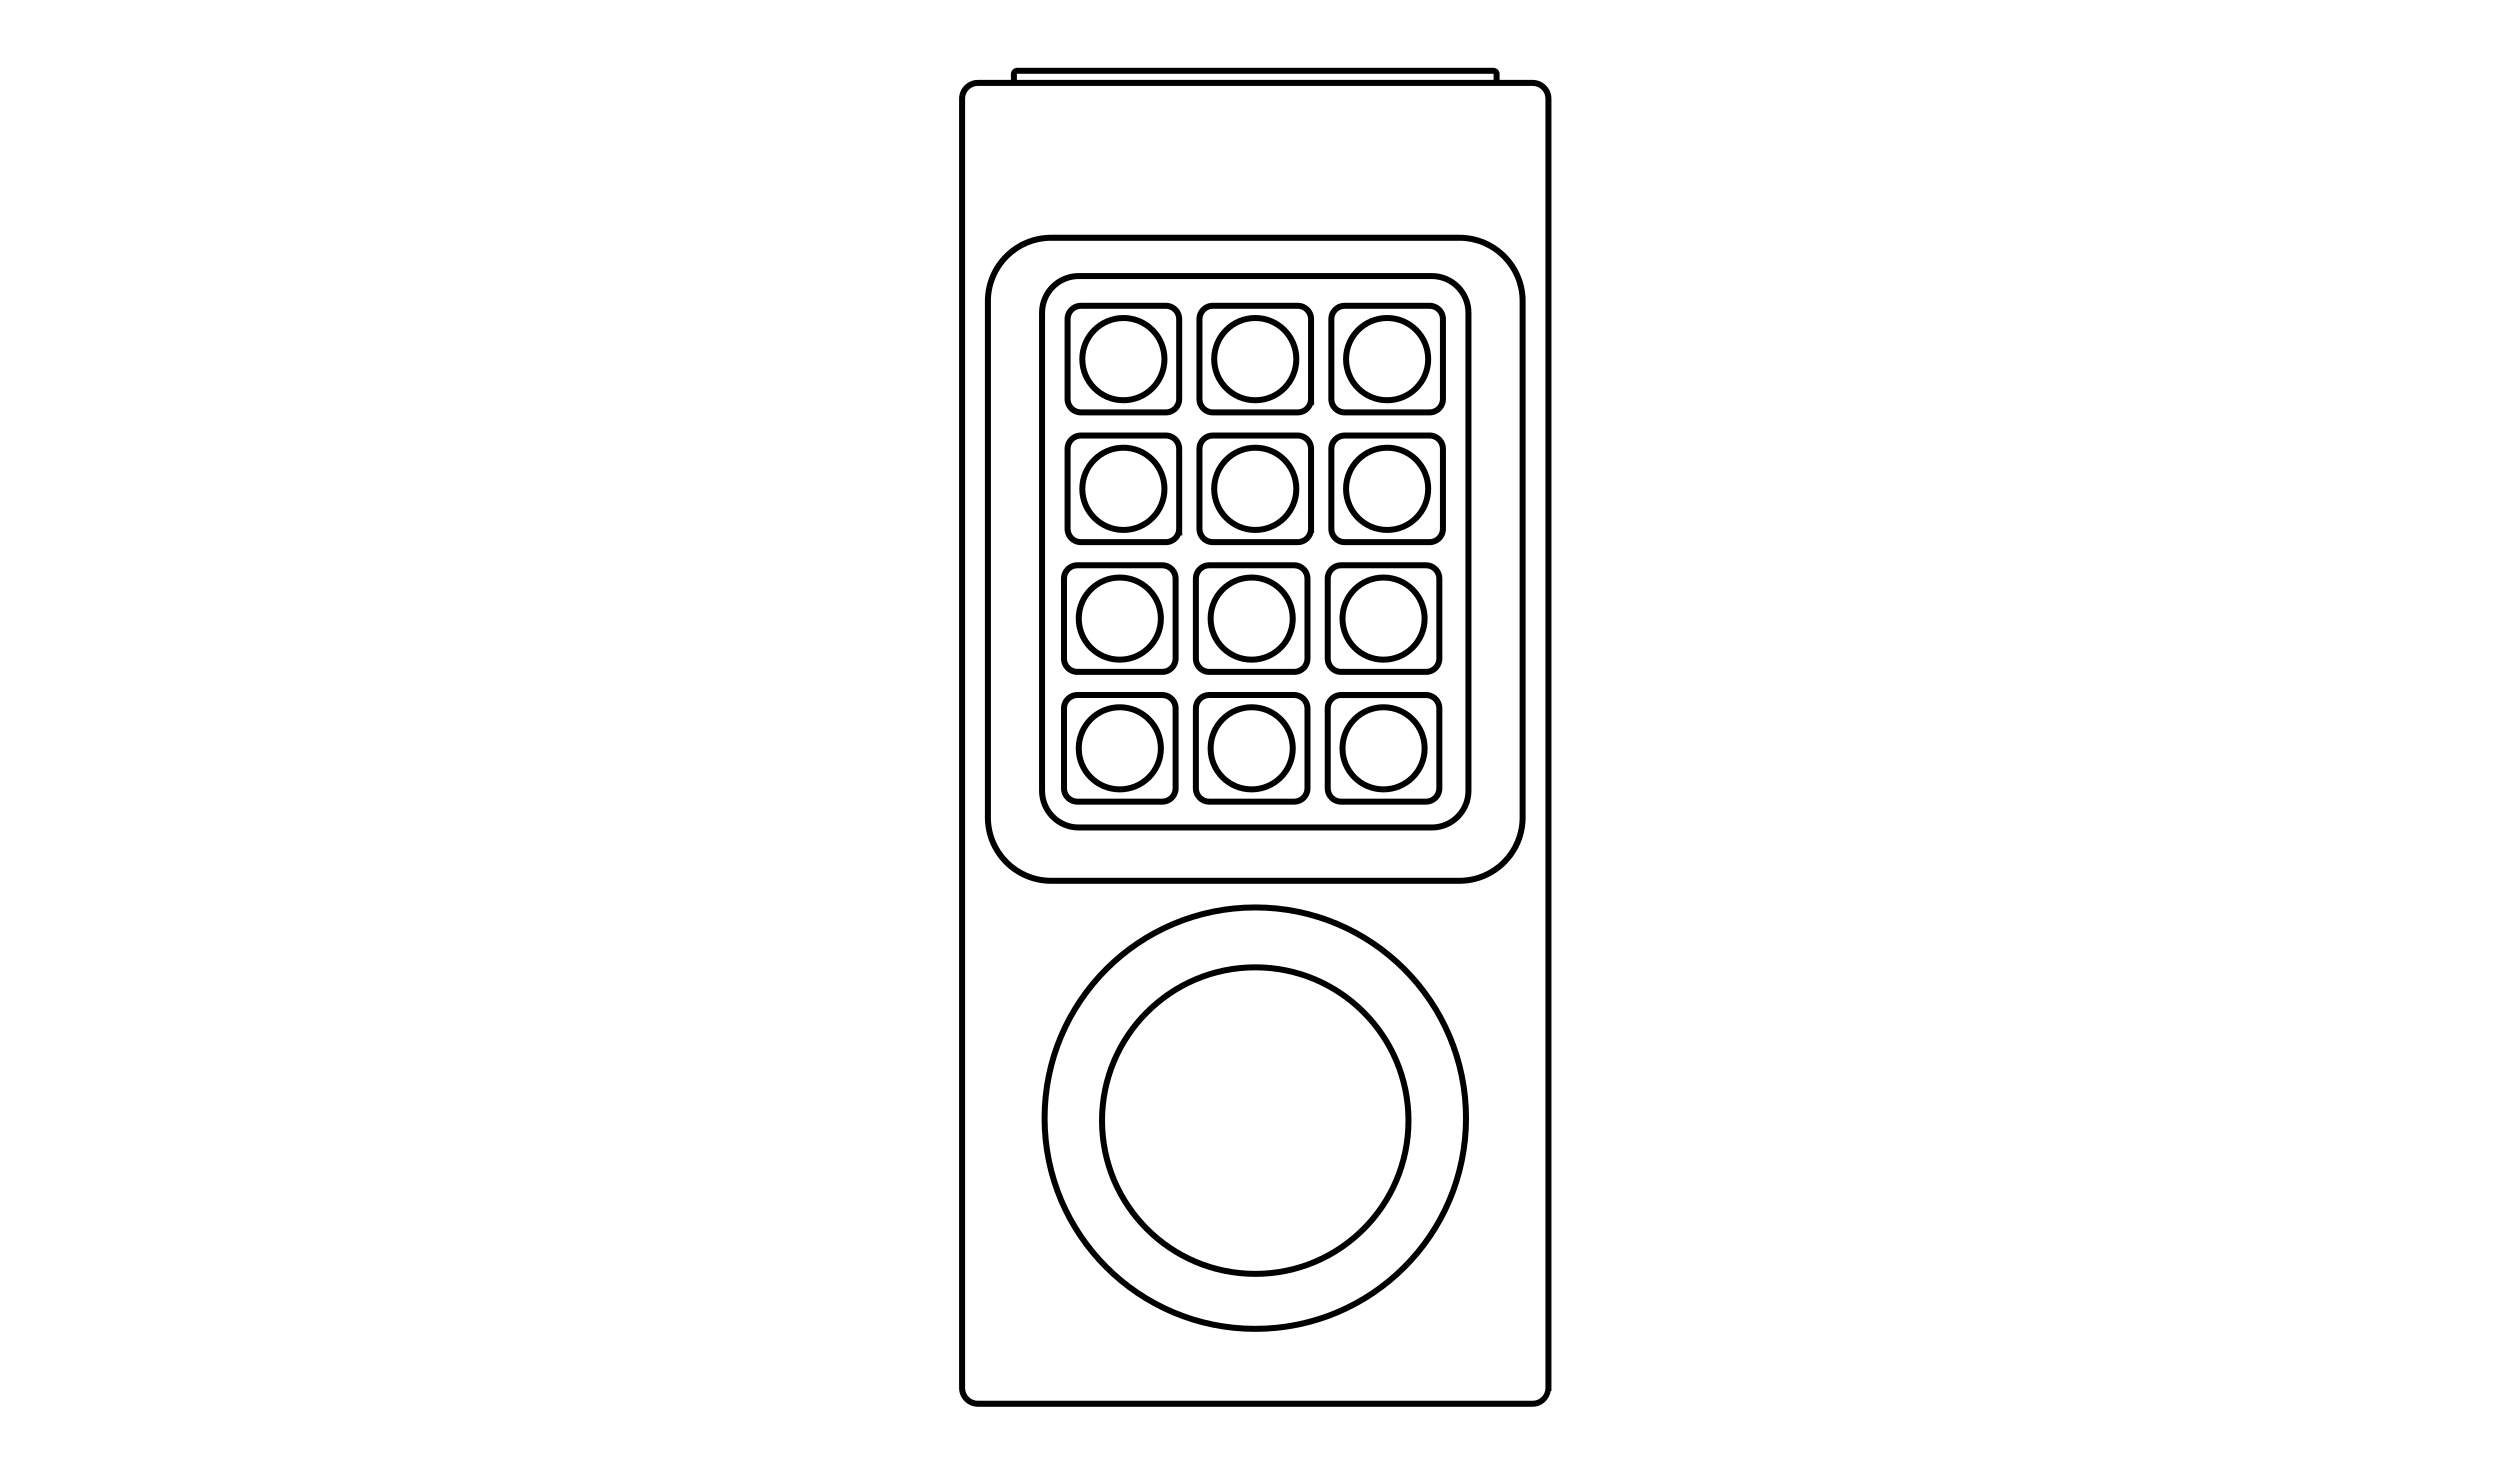
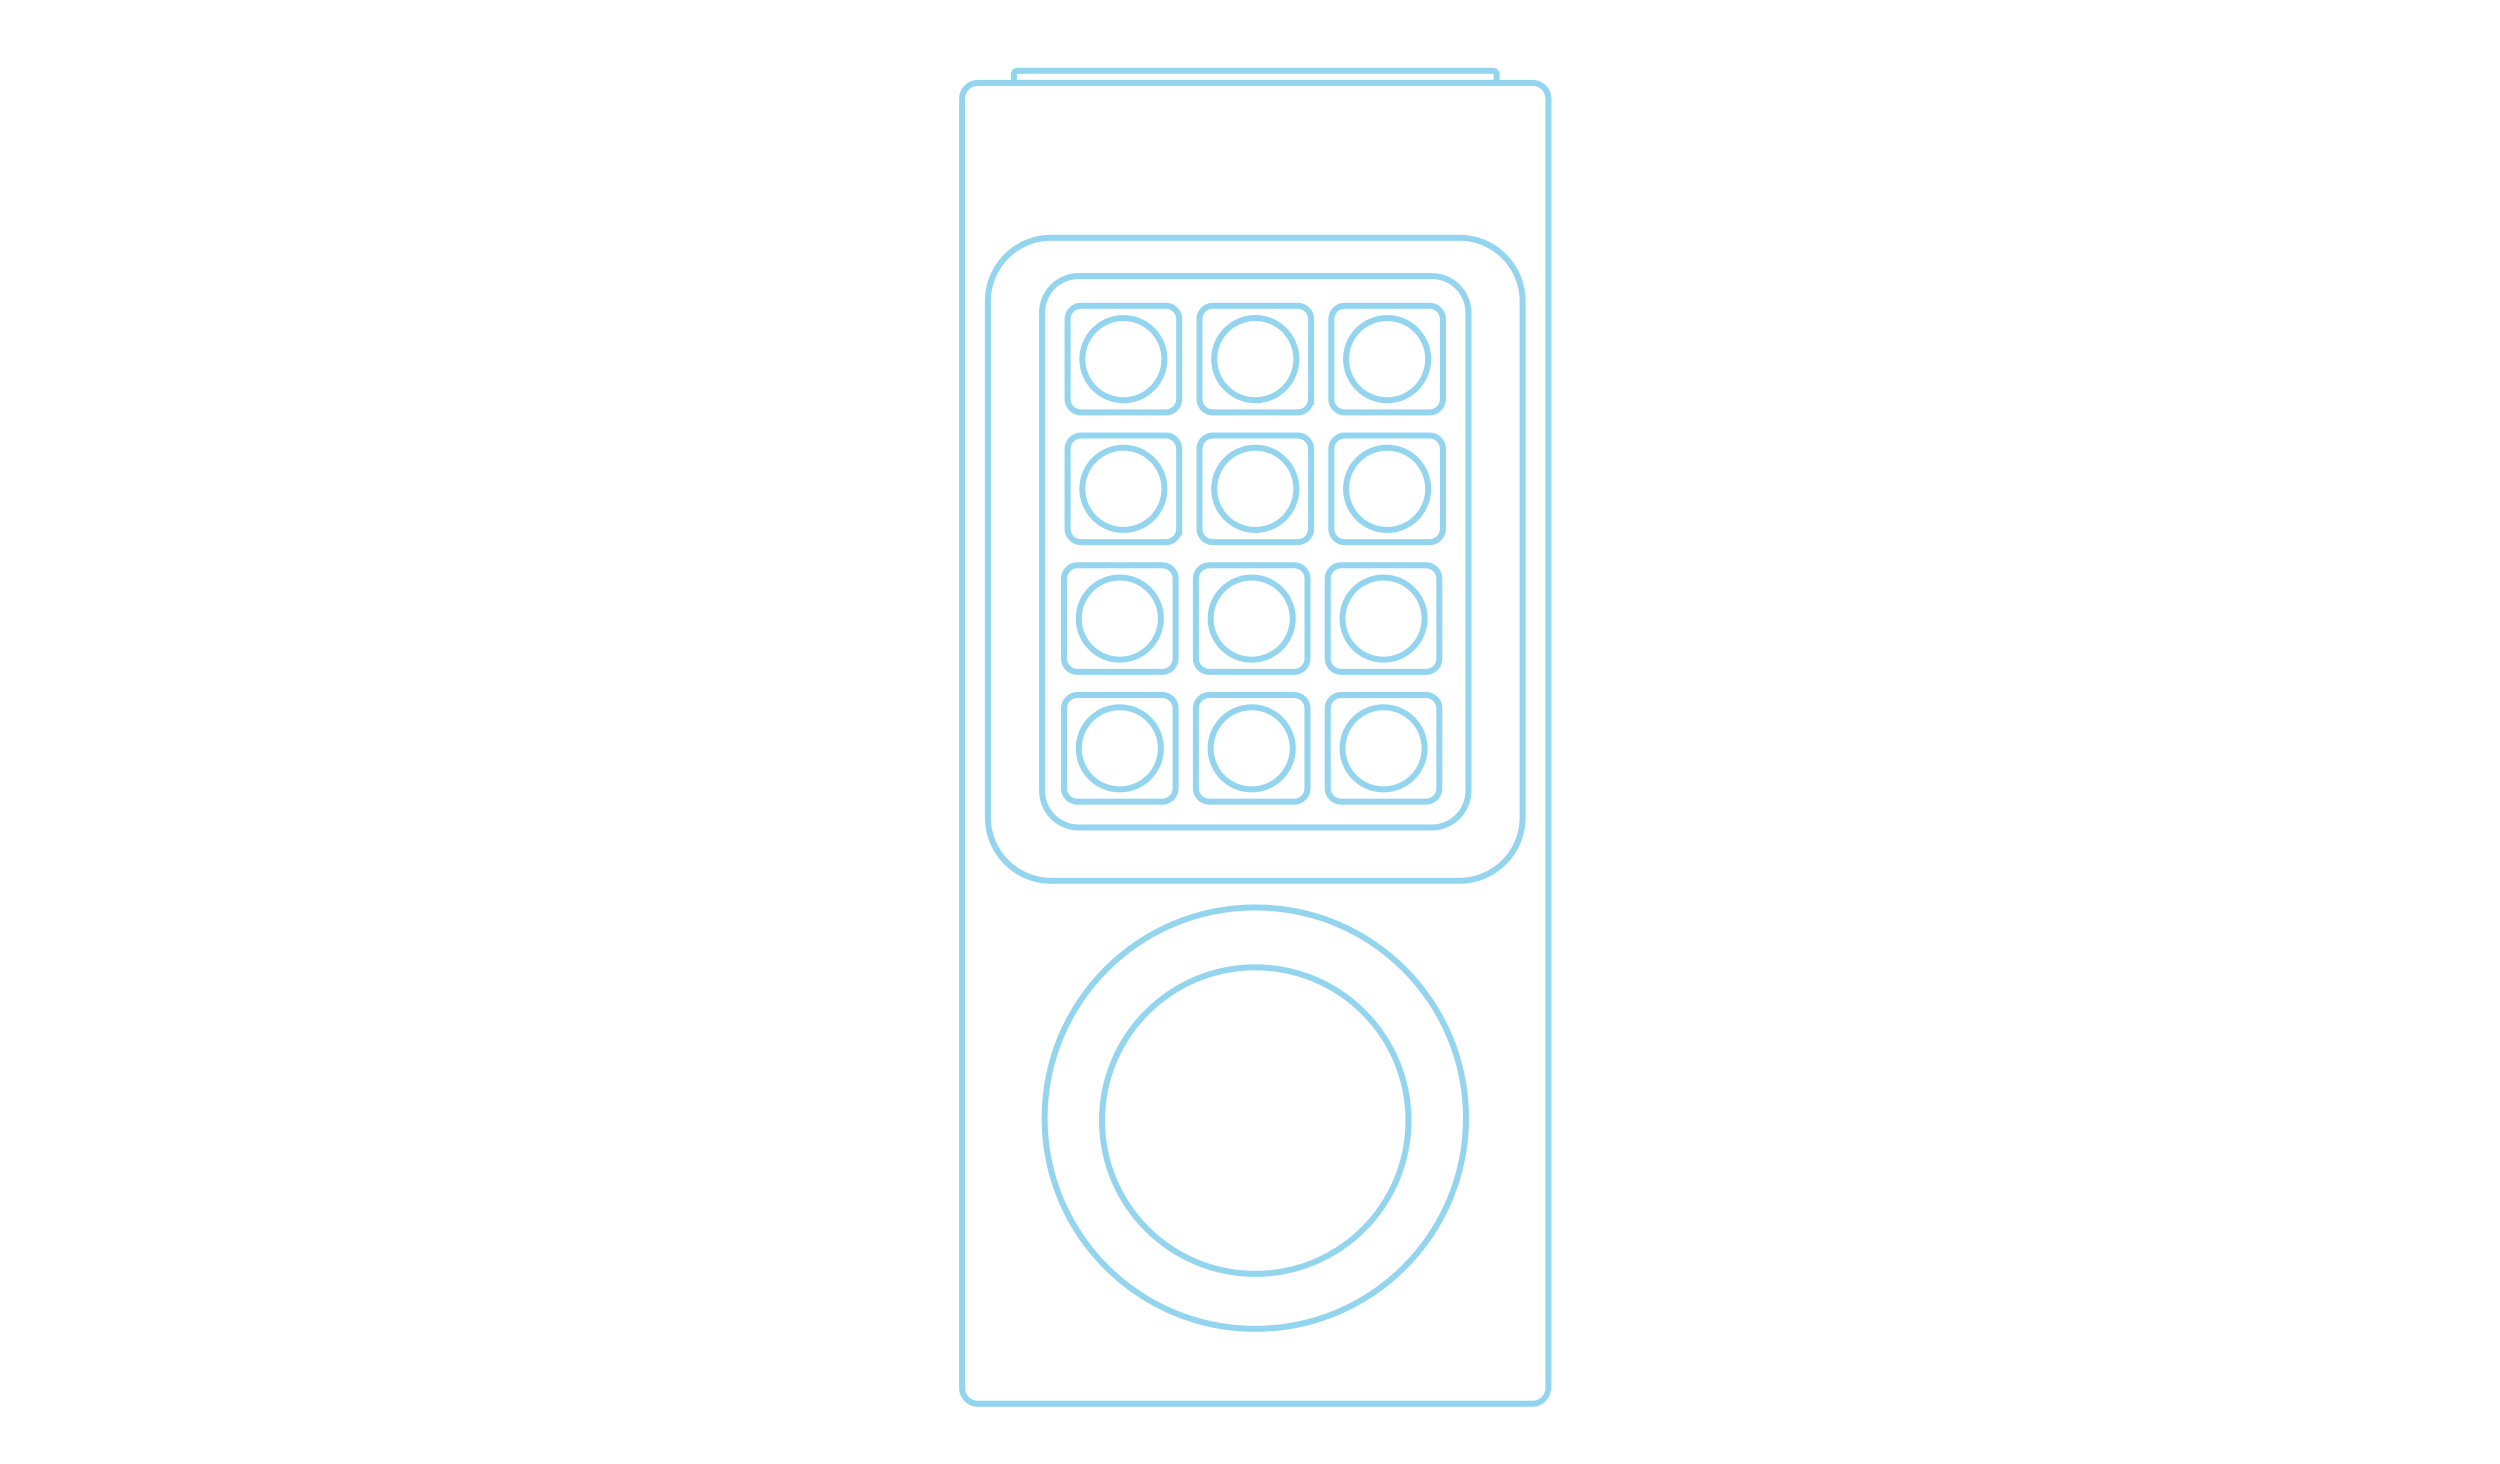
<svg xmlns="http://www.w3.org/2000/svg" version="1.2" baseProfile="tiny" id="Layer_3" x="0px" y="0px" width="598.189px" height="350.26px" viewBox="0 0 598.189 350.26" xml:space="preserve">
-   <path id="path3" fill="#000000" d="M233.999,19.117c-2.48,0-4.514,2.011-4.514,4.492v308.506c0,2.479,2.034,4.491,4.514,4.491  h132.707c2.227,0,3.999-1.646,4.358-3.772h0.157v-0.719V23.608c0-2.48-2.036-4.492-4.516-4.492H233.999L233.999,19.117z   M233.999,20.554h132.707c1.701,0,3.078,1.351,3.078,3.054v307.788v0.719c0,1.701-1.374,3.054-3.078,3.054H233.999  c-1.702,0-3.076-1.351-3.076-3.054V23.608C230.923,21.905,232.297,20.554,233.999,20.554L233.999,20.554z" />
-   <path id="path5" fill="#000000" d="M251.517,56.173c-8.753,0-15.855,7.124-15.855,15.878v123.545  c0,8.751,7.102,15.877,15.855,15.877h97.673c8.751,0,15.855-7.125,15.855-15.877v-0.719V72.051c0-8.753-7.104-15.878-15.855-15.878  H251.517z M251.517,57.61h97.673c7.976,0,14.418,6.464,14.418,14.44v123.545c0,7.976-6.443,14.439-14.418,14.439h-97.673  c-7.978,0-14.418-6.464-14.418-14.439V72.051C237.099,64.074,243.541,57.61,251.517,57.61z" />
-   <path id="path7" fill="#000000" d="M258.097,65.335c-5.231,0-9.479,4.269-9.479,9.5v114.382c0,5.231,4.247,9.499,9.479,9.499h84.507  c5.229,0,9.478-4.268,9.478-9.499V74.835c0-5.231-4.247-9.5-9.478-9.5H258.097z M258.097,66.773h84.507  c4.454,0,8.04,3.608,8.04,8.063v114.382c0,4.455-3.586,8.062-8.04,8.062h-84.507c-4.454,0-8.041-3.606-8.041-8.062V74.835  C250.056,70.381,253.642,66.773,258.097,66.773z" />
-   <path id="circle9" fill="#000000" d="M300.363,216.409c-28.234,0-51.138,22.903-51.138,51.137s22.903,51.138,51.138,51.138  s51.137-22.904,51.137-51.138S328.598,216.409,300.363,216.409z M300.363,217.847c27.456,0,49.7,22.242,49.7,49.699  c0,27.458-22.244,49.7-49.7,49.7c-27.458,0-49.7-22.242-49.7-49.7C250.663,240.089,272.906,217.847,300.363,217.847z" />
-   <path id="circle11" fill="#000000" d="M300.363,230.739c-20.64,0-37.393,16.754-37.393,37.393c0,20.64,16.753,37.393,37.393,37.393  s37.37-16.753,37.37-37.393S321.003,230.739,300.363,230.739z M300.363,232.177c19.862,0,35.933,16.092,35.933,35.955  c0,19.862-16.07,35.956-35.933,35.956c-19.864,0-35.956-16.094-35.956-35.956c0.003-19.864,16.095-35.955,35.958-35.955H300.363z" />
-   <path id="path13" fill="#000000" d="M243.409,16.22c-0.83,0-1.527,0.676-1.527,1.505v1.976h1.437v-1.976  c0-0.05,0.04-0.067,0.09-0.067h113.886c0.05,0,0.09,0.017,0.09,0.067v2.088h1.437v-2.088c0.009-0.829-0.689-1.505-1.522-1.505  H243.419H243.409z" />
+   <path id="path3" fill="#93D4EF" d="M233.999,19.117c-2.48,0-4.514,2.011-4.514,4.492v308.506c0,2.479,2.034,4.491,4.514,4.491  h132.707c2.227,0,3.999-1.646,4.358-3.772h0.157v-0.719V23.608c0-2.48-2.036-4.492-4.516-4.492H233.999L233.999,19.117z   M233.999,20.554h132.707c1.701,0,3.078,1.351,3.078,3.054v307.788v0.719c0,1.701-1.374,3.054-3.078,3.054H233.999  c-1.702,0-3.076-1.351-3.076-3.054V23.608C230.923,21.905,232.297,20.554,233.999,20.554L233.999,20.554z" />
+   <path id="path5" fill="#93D4EF" d="M251.517,56.173c-8.753,0-15.855,7.124-15.855,15.878v123.545  c0,8.751,7.102,15.877,15.855,15.877h97.673c8.751,0,15.855-7.125,15.855-15.877v-0.719V72.051c0-8.753-7.104-15.878-15.855-15.878  H251.517z M251.517,57.61h97.673c7.976,0,14.418,6.464,14.418,14.44v123.545c0,7.976-6.443,14.439-14.418,14.439h-97.673  c-7.978,0-14.418-6.464-14.418-14.439V72.051C237.099,64.074,243.541,57.61,251.517,57.61z" />
+   <path id="path7" fill="#93D4EF" d="M258.097,65.335c-5.231,0-9.479,4.269-9.479,9.5v114.382c0,5.231,4.247,9.499,9.479,9.499h84.507  c5.229,0,9.478-4.268,9.478-9.499V74.835c0-5.231-4.247-9.5-9.478-9.5H258.097z M258.097,66.773h84.507  c4.454,0,8.04,3.608,8.04,8.063v114.382c0,4.455-3.586,8.062-8.04,8.062h-84.507c-4.454,0-8.041-3.606-8.041-8.062V74.835  C250.056,70.381,253.642,66.773,258.097,66.773z" />
+   <path id="circle9" fill="#93D4EF" d="M300.363,216.409c-28.234,0-51.138,22.903-51.138,51.137s22.903,51.138,51.138,51.138  s51.137-22.904,51.137-51.138S328.598,216.409,300.363,216.409z M300.363,217.847c27.456,0,49.7,22.242,49.7,49.699  c0,27.458-22.244,49.7-49.7,49.7c-27.458,0-49.7-22.242-49.7-49.7C250.663,240.089,272.906,217.847,300.363,217.847z" />
+   <path id="circle11" fill="#93D4EF" d="M300.363,230.739c-20.64,0-37.393,16.754-37.393,37.393c0,20.64,16.753,37.393,37.393,37.393  s37.37-16.753,37.37-37.393S321.003,230.739,300.363,230.739z M300.363,232.177c19.862,0,35.933,16.092,35.933,35.955  c0,19.862-16.07,35.956-35.933,35.956c-19.864,0-35.956-16.094-35.956-35.956c0.003-19.864,16.095-35.955,35.958-35.955H300.363z" />
+   <path id="path13" fill="#93D4EF" d="M243.409,16.22c-0.83,0-1.527,0.676-1.527,1.505v1.976h1.437v-1.976  c0-0.05,0.04-0.067,0.09-0.067h113.886c0.05,0,0.09,0.017,0.09,0.067v2.088h1.437v-2.088c0.009-0.829-0.689-1.505-1.522-1.505  H243.419H243.409z" />
  <g id="g15">
    <g id="g17">
-       <path fill="#000000" d="M258.635,99.395c-2.16,0-3.908-1.75-3.908-3.908l0,0V76.358c0-2.158,1.748-3.906,3.908-3.906l0,0h20.327    c2.158,0,3.909,1.748,3.909,3.906l0,0v19.13l-0.002,0c-0.001,2.157-1.749,3.904-3.906,3.906l0,0H258.635L258.635,99.395z     M256.165,76.358v19.128c0.002,1.364,1.106,2.468,2.47,2.47l0,0h20.327c1.362-0.002,2.468-1.106,2.47-2.47l0,0V76.358    c-0.002-1.362-1.108-2.468-2.47-2.47l0,0h-20.327C257.271,73.89,256.167,74.994,256.165,76.358L256.165,76.358z M281.483,95.753    l0.662-0.265L281.483,95.753L281.483,95.753z" />
-       <path id="circle21" fill="#000000" d="M268.809,75.374c-5.818,0-10.555,4.737-10.555,10.556s4.737,10.556,10.555,10.556    s10.533-4.737,10.533-10.556C279.342,80.112,274.627,75.374,268.809,75.374z M268.809,76.812c5.042,0,9.095,4.077,9.095,9.118    c0,5.041-4.054,9.118-9.095,9.118c-5.041,0-9.118-4.077-9.118-9.118S263.768,76.812,268.809,76.812z" />
+       <path fill="#93D4EF" d="M258.635,99.395c-2.16,0-3.908-1.75-3.908-3.908l0,0V76.358c0-2.158,1.748-3.906,3.908-3.906l0,0h20.327    c2.158,0,3.909,1.748,3.909,3.906l0,0v19.13l-0.002,0c-0.001,2.157-1.749,3.904-3.906,3.906l0,0H258.635L258.635,99.395z     M256.165,76.358v19.128c0.002,1.364,1.106,2.468,2.47,2.47l0,0h20.327c1.362-0.002,2.468-1.106,2.47-2.47l0,0V76.358    c-0.002-1.362-1.108-2.468-2.47-2.47l0,0h-20.327C257.271,73.89,256.167,74.994,256.165,76.358L256.165,76.358z M281.483,95.753    l0.662-0.265L281.483,95.753L281.483,95.753z" />
+       <path id="circle21" fill="#93D4EF" d="M268.809,75.374c-5.818,0-10.555,4.737-10.555,10.556s4.737,10.556,10.555,10.556    s10.533-4.737,10.533-10.556C279.342,80.112,274.627,75.374,268.809,75.374z M268.809,76.812c5.042,0,9.095,4.077,9.095,9.118    c0,5.041-4.054,9.118-9.095,9.118c-5.041,0-9.118-4.077-9.118-9.118S263.768,76.812,268.809,76.812z" />
    </g>
    <g id="g23">
-       <path fill="#000000" d="M290.19,99.395c-2.158,0-3.907-1.749-3.907-3.907l0,0V76.359c0-2.158,1.749-3.907,3.907-3.907l0,0h20.329    c2.156,0,3.906,1.749,3.906,3.907l0,0v20.665l-0.238-0.199c-0.547,1.5-1.985,2.57-3.671,2.57l0,0H290.19L290.19,99.395z     M287.721,76.359v19.128c0.002,1.364,1.106,2.467,2.469,2.47l0,0h20.326c1.362-0.002,2.466-1.106,2.47-2.47l0,0v-1.532    l0.002,0.001V76.359c-0.002-1.365-1.105-2.469-2.469-2.472l0,0H290.19C288.827,73.89,287.723,74.994,287.721,76.359    L287.721,76.359z M313.244,96.04l0.46-0.55L313.244,96.04L313.244,96.04z" />
-       <path id="circle27" fill="#000000" d="M300.363,75.374c-5.819,0-10.556,4.737-10.556,10.556s4.737,10.556,10.556,10.556    c5.817,0,10.532-4.737,10.532-10.556C310.896,80.112,306.181,75.374,300.363,75.374z M300.363,76.812    c5.041,0,9.096,4.077,9.096,9.118c0,5.041-4.056,9.118-9.096,9.118c-5.042,0-9.118-4.077-9.118-9.118    S295.321,76.812,300.363,76.812z" />
+       <path fill="#93D4EF" d="M290.19,99.395c-2.158,0-3.907-1.749-3.907-3.907l0,0V76.359c0-2.158,1.749-3.907,3.907-3.907l0,0h20.329    c2.156,0,3.906,1.749,3.906,3.907l0,0v20.665l-0.238-0.199c-0.547,1.5-1.985,2.57-3.671,2.57l0,0H290.19L290.19,99.395z     M287.721,76.359v19.128c0.002,1.364,1.106,2.467,2.469,2.47l0,0h20.326c1.362-0.002,2.466-1.106,2.47-2.47l0,0v-1.532    l0.002,0.001V76.359c-0.002-1.365-1.105-2.469-2.469-2.472l0,0H290.19C288.827,73.89,287.723,74.994,287.721,76.359    L287.721,76.359z M313.244,96.04l0.46-0.55L313.244,96.04L313.244,96.04z" />
+       <path id="circle27" fill="#93D4EF" d="M300.363,75.374c-5.819,0-10.556,4.737-10.556,10.556s4.737,10.556,10.556,10.556    c5.817,0,10.532-4.737,10.532-10.556C310.896,80.112,306.181,75.374,300.363,75.374z M300.363,76.812    c5.041,0,9.096,4.077,9.096,9.118c0,5.041-4.056,9.118-9.096,9.118c-5.042,0-9.118-4.077-9.118-9.118    S295.321,76.812,300.363,76.812z" />
    </g>
    <g id="g29">
-       <path fill="#000000" d="M321.744,99.395c-2.156,0-3.905-1.749-3.905-3.908l0,0V76.36c0-2.159,1.747-3.908,3.905-3.908l0,0h20.328    c2.156,0,3.908,1.749,3.908,3.908l0,0v19.127v0.002l0,0c-0.002,2.158-1.752,3.906-3.908,3.906l0,0H321.744L321.744,99.395z     M319.273,76.36v19.127c0.004,1.365,1.108,2.469,2.471,2.471l0,0h20.328c1.362-0.002,2.467-1.106,2.471-2.471l0,0V76.36    c-0.004-1.365-1.108-2.469-2.471-2.471l0,0h-20.328C320.38,73.891,319.277,74.995,319.273,76.36L319.273,76.36z" />
-       <path id="circle33" fill="#000000" d="M331.915,75.374c-5.817,0-10.555,4.737-10.555,10.556s4.737,10.556,10.555,10.556    c5.818,0,10.533-4.737,10.533-10.556C342.448,80.112,337.733,75.374,331.915,75.374z M331.915,76.812    c5.042,0,9.097,4.077,9.097,9.118c0,5.041-4.055,9.118-9.097,9.118c-5.041,0-9.117-4.077-9.117-9.118    S326.874,76.812,331.915,76.812z" />
+       <path fill="#93D4EF" d="M321.744,99.395c-2.156,0-3.905-1.749-3.905-3.908l0,0V76.36c0-2.159,1.747-3.908,3.905-3.908l0,0h20.328    c2.156,0,3.908,1.749,3.908,3.908l0,0v19.127v0.002l0,0c-0.002,2.158-1.752,3.906-3.908,3.906l0,0H321.744L321.744,99.395z     M319.273,76.36v19.127c0.004,1.365,1.108,2.469,2.471,2.471l0,0h20.328c1.362-0.002,2.467-1.106,2.471-2.471l0,0V76.36    c-0.004-1.365-1.108-2.469-2.471-2.471l0,0h-20.328C320.38,73.891,319.277,74.995,319.273,76.36L319.273,76.36z" />
+       <path id="circle33" fill="#93D4EF" d="M331.915,75.374c-5.817,0-10.555,4.737-10.555,10.556s4.737,10.556,10.555,10.556    c5.818,0,10.533-4.737,10.533-10.556C342.448,80.112,337.733,75.374,331.915,75.374z M331.915,76.812    c5.042,0,9.097,4.077,9.097,9.118c0,5.041-4.055,9.118-9.097,9.118c-5.041,0-9.117-4.077-9.117-9.118    S326.874,76.812,331.915,76.812z" />
    </g>
  </g>
  <g id="g35">
    <g id="g37">
-       <path fill="#000000" d="M258.635,130.44c-2.16,0-3.908-1.748-3.908-3.907l0,0v-19.13c0-2.159,1.75-3.909,3.908-3.909l0,0h20.327    c2.158,0.002,3.909,1.748,3.909,3.909l0,0v20.868l-0.282-0.282c-0.577,1.437-1.982,2.451-3.626,2.451l0,0H258.635L258.635,130.44z     M256.165,107.403v19.13c0.002,1.365,1.106,2.468,2.47,2.471l0,0h20.327c1.362-0.002,2.468-1.106,2.47-2.471l0,0v-19.13    c-0.002-1.365-1.108-2.468-2.47-2.47l0,0h-20.327C257.269,104.935,256.167,106.039,256.165,107.403L256.165,107.403z     M281.642,127.042l0.509-0.509L281.642,127.042L281.642,127.042z" />
-       <path id="circle41" fill="#000000" d="M268.809,106.411c-5.818,0-10.555,4.737-10.555,10.556s4.737,10.556,10.555,10.556    s10.533-4.737,10.533-10.556C279.342,111.149,274.627,106.411,268.809,106.411z M268.809,107.849c5.042,0,9.095,4.077,9.095,9.118    s-4.054,9.119-9.095,9.119c-5.041,0-9.118-4.077-9.118-9.119C259.691,111.926,263.768,107.849,268.809,107.849z" />
+       <path fill="#93D4EF" d="M258.635,130.44c-2.16,0-3.908-1.748-3.908-3.907l0,0v-19.13c0-2.159,1.75-3.909,3.908-3.909l0,0h20.327    c2.158,0.002,3.909,1.748,3.909,3.909l0,0v20.868l-0.282-0.282c-0.577,1.437-1.982,2.451-3.626,2.451l0,0H258.635L258.635,130.44z     M256.165,107.403v19.13c0.002,1.365,1.106,2.468,2.47,2.471l0,0h20.327c1.362-0.002,2.468-1.106,2.47-2.471l0,0v-19.13    c-0.002-1.365-1.108-2.468-2.47-2.47l0,0h-20.327C257.269,104.935,256.167,106.039,256.165,107.403L256.165,107.403z     M281.642,127.042l0.509-0.509L281.642,127.042L281.642,127.042z" />
+       <path id="circle41" fill="#93D4EF" d="M268.809,106.411c-5.818,0-10.555,4.737-10.555,10.556s4.737,10.556,10.555,10.556    s10.533-4.737,10.533-10.556C279.342,111.149,274.627,106.411,268.809,106.411z M268.809,107.849c5.042,0,9.095,4.077,9.095,9.118    s-4.054,9.119-9.095,9.119c-5.041,0-9.118-4.077-9.118-9.119C259.691,111.926,263.768,107.849,268.809,107.849z" />
    </g>
    <g id="g43">
-       <path fill="#000000" d="M290.19,130.441c-2.158,0-3.907-1.75-3.907-3.907l0,0v-19.132c0-2.159,1.749-3.907,3.907-3.907l0,0h20.329    c2.156,0,3.906,1.749,3.906,3.907l0,0v20.129l-0.122-0.041c-0.426,1.695-1.962,2.949-3.787,2.951l0,0H290.19L290.19,130.441z     M287.721,107.402v19.132c0.002,1.363,1.106,2.467,2.469,2.469l0,0h20.326c1.362-0.002,2.466-1.106,2.47-2.469l0,0v-0.997l0.002,0    v-18.136c-0.002-1.363-1.105-2.467-2.469-2.469l0,0H290.19C288.827,104.935,287.723,106.039,287.721,107.402L287.721,107.402z     M313.477,127.214l0.229-0.679L313.477,127.214L313.477,127.214z" />
-       <path id="circle47" fill="#000000" d="M300.363,106.411c-5.819,0-10.556,4.737-10.556,10.556s4.737,10.556,10.556,10.556    c5.817,0,10.532-4.737,10.532-10.556C310.896,111.149,306.181,106.411,300.363,106.411z M300.363,107.849    c5.041,0,9.096,4.077,9.096,9.118s-4.056,9.119-9.096,9.119c-5.042,0-9.118-4.077-9.118-9.119    C291.245,111.926,295.321,107.849,300.363,107.849z" />
+       <path fill="#93D4EF" d="M290.19,130.441c-2.158,0-3.907-1.75-3.907-3.907l0,0v-19.132c0-2.159,1.749-3.907,3.907-3.907l0,0h20.329    c2.156,0,3.906,1.749,3.906,3.907l0,0v20.129l-0.122-0.041c-0.426,1.695-1.962,2.949-3.787,2.951l0,0H290.19L290.19,130.441z     M287.721,107.402v19.132c0.002,1.363,1.106,2.467,2.469,2.469l0,0h20.326c1.362-0.002,2.466-1.106,2.47-2.469l0,0v-0.997l0.002,0    v-18.136c-0.002-1.363-1.105-2.467-2.469-2.469l0,0H290.19C288.827,104.935,287.723,106.039,287.721,107.402L287.721,107.402z     M313.477,127.214l0.229-0.679L313.477,127.214L313.477,127.214z" />
+       <path id="circle47" fill="#93D4EF" d="M300.363,106.411c-5.819,0-10.556,4.737-10.556,10.556s4.737,10.556,10.556,10.556    c5.817,0,10.532-4.737,10.532-10.556C310.896,111.149,306.181,106.411,300.363,106.411z M300.363,107.849    c5.041,0,9.096,4.077,9.096,9.118s-4.056,9.119-9.096,9.119c-5.042,0-9.118-4.077-9.118-9.119    C291.245,111.926,295.321,107.849,300.363,107.849z" />
    </g>
    <g id="g49">
-       <path fill="#000000" d="M321.744,130.441c-2.156,0-3.905-1.749-3.905-3.908l0,0v-19.131c0-2.159,1.747-3.908,3.905-3.908l0,0    h20.328c2.156,0.002,3.908,1.749,3.908,3.908l0,0v19.131v0.002l0,0c-0.002,2.158-1.752,3.906-3.908,3.906l0,0H321.744    L321.744,130.441z M319.273,107.402v19.131c0.004,1.365,1.108,2.469,2.471,2.471l0,0h20.328c1.362-0.002,2.467-1.106,2.471-2.471    l0,0v-19.131c-0.004-1.363-1.108-2.467-2.471-2.471l0,0h-20.328C320.38,104.936,319.277,106.038,319.273,107.402L319.273,107.402z    " />
-       <path id="circle53" fill="#000000" d="M331.915,106.411c-5.817,0-10.555,4.737-10.555,10.556s4.737,10.556,10.555,10.556    c5.818,0,10.533-4.737,10.533-10.556C342.448,111.149,337.733,106.411,331.915,106.411z M331.915,107.849    c5.042,0,9.097,4.077,9.097,9.118s-4.055,9.119-9.097,9.119c-5.041,0-9.117-4.077-9.117-9.119    C322.798,111.926,326.874,107.849,331.915,107.849z" />
+       <path fill="#93D4EF" d="M321.744,130.441c-2.156,0-3.905-1.749-3.905-3.908l0,0v-19.131c0-2.159,1.747-3.908,3.905-3.908l0,0    h20.328c2.156,0.002,3.908,1.749,3.908,3.908l0,0v19.131v0.002l0,0c-0.002,2.158-1.752,3.906-3.908,3.906l0,0H321.744    L321.744,130.441z M319.273,107.402v19.131c0.004,1.365,1.108,2.469,2.471,2.471l0,0h20.328c1.362-0.002,2.467-1.106,2.471-2.471    l0,0v-19.131c-0.004-1.363-1.108-2.467-2.471-2.471l0,0h-20.328C320.38,104.936,319.277,106.038,319.273,107.402L319.273,107.402z    " />
+       <path id="circle53" fill="#93D4EF" d="M331.915,106.411c-5.817,0-10.555,4.737-10.555,10.556s4.737,10.556,10.555,10.556    c5.818,0,10.533-4.737,10.533-10.556C342.448,111.149,337.733,106.411,331.915,106.411z M331.915,107.849    c5.042,0,9.097,4.077,9.097,9.118s-4.055,9.119-9.097,9.119c-5.041,0-9.117-4.077-9.117-9.119    C322.798,111.926,326.874,107.849,331.915,107.849z" />
    </g>
  </g>
  <g id="g55">
    <g id="g57">
-       <path fill="#000000" d="M257.778,161.486c-2.159,0-3.908-1.749-3.908-3.906l0,0v-19.132c0-2.157,1.749-3.906,3.908-3.906l0,0    h20.327c2.159,0,3.908,1.747,3.908,3.906l0,0v19.132v0.086l-0.001,0.005c-0.05,2.115-1.78,3.815-3.907,3.815l0,0H257.778    L257.778,161.486z M255.307,138.448v19.132c0.002,1.363,1.106,2.467,2.471,2.469l0,0h20.327c1.363-0.002,2.467-1.106,2.469-2.469    l0,0v-0.09l0.002-0.008v-19.034c-0.004-1.365-1.106-2.467-2.471-2.469l0,0h-20.327    C256.414,135.981,255.31,137.085,255.307,138.448L255.307,138.448z" />
-       <path id="circle61" fill="#000000" d="M267.933,137.472c-5.818,0-10.533,4.716-10.533,10.533c0,5.818,4.715,10.556,10.533,10.556    c5.818,0,10.556-4.737,10.556-10.556C278.489,142.187,273.752,137.472,267.933,137.472z M267.933,138.909    c5.042,0,9.119,4.054,9.119,9.095c0,5.042-4.077,9.119-9.119,9.119c-5.041,0-9.095-4.077-9.095-9.119    C258.838,142.963,262.892,138.909,267.933,138.909z" />
+       <path fill="#93D4EF" d="M257.778,161.486c-2.159,0-3.908-1.749-3.908-3.906l0,0v-19.132c0-2.157,1.749-3.906,3.908-3.906l0,0    h20.327c2.159,0,3.908,1.747,3.908,3.906l0,0v19.132v0.086l-0.001,0.005c-0.05,2.115-1.78,3.815-3.907,3.815l0,0H257.778    L257.778,161.486z M255.307,138.448v19.132c0.002,1.363,1.106,2.467,2.471,2.469l0,0h20.327c1.363-0.002,2.467-1.106,2.469-2.469    l0,0v-0.09l0.002-0.008v-19.034c-0.004-1.365-1.106-2.467-2.471-2.469l0,0h-20.327    C256.414,135.981,255.31,137.085,255.307,138.448L255.307,138.448z" />
+       <path id="circle61" fill="#93D4EF" d="M267.933,137.472c-5.818,0-10.533,4.716-10.533,10.533c0,5.818,4.715,10.556,10.533,10.556    c5.818,0,10.556-4.737,10.556-10.556C278.489,142.187,273.752,137.472,267.933,137.472z M267.933,138.909    c5.042,0,9.119,4.054,9.119,9.095c0,5.042-4.077,9.119-9.119,9.119c-5.041,0-9.095-4.077-9.095-9.119    C258.838,142.963,262.892,138.909,267.933,138.909z" />
    </g>
    <g id="g63">
-       <path fill="#000000" d="M289.333,161.486c-2.158,0-3.907-1.749-3.907-3.907l0,0v-19.132c0-2.158,1.749-3.905,3.907-3.907l0,0    h20.328c2.156,0.002,3.904,1.749,3.904,3.907l0,0v19.13v0.002c0,2.158-1.746,3.907-3.904,3.907l0,0H289.333L289.333,161.486z     M286.861,138.447v19.132c0.004,1.363,1.108,2.467,2.472,2.472l0,0h20.328c1.363-0.004,2.468-1.108,2.47-2.472l0,0v-0.002v-19.13    c-0.002-1.363-1.106-2.467-2.47-2.469l0,0h-20.328C287.97,135.98,286.866,137.084,286.861,138.447L286.861,138.447z" />
-       <path id="circle67" fill="#000000" d="M299.487,137.472c-5.818,0-10.533,4.715-10.533,10.533c0,5.819,4.715,10.556,10.533,10.556    c5.819,0,10.556-4.737,10.556-10.556S305.306,137.472,299.487,137.472z M299.487,138.909c5.042,0,9.119,4.054,9.119,9.095    c0,5.042-4.076,9.119-9.119,9.119c-5.042,0-9.096-4.076-9.096-9.119C290.391,142.963,294.445,138.909,299.487,138.909z" />
+       <path fill="#93D4EF" d="M289.333,161.486c-2.158,0-3.907-1.749-3.907-3.907l0,0v-19.132c0-2.158,1.749-3.905,3.907-3.907l0,0    h20.328c2.156,0.002,3.904,1.749,3.904,3.907l0,0v19.13v0.002c0,2.158-1.746,3.907-3.904,3.907l0,0H289.333L289.333,161.486z     M286.861,138.447v19.132c0.004,1.363,1.108,2.467,2.472,2.472l0,0h20.328c1.363-0.004,2.468-1.108,2.47-2.472l0,0v-0.002v-19.13    c-0.002-1.363-1.106-2.467-2.47-2.469l0,0h-20.328C287.97,135.98,286.866,137.084,286.861,138.447L286.861,138.447z" />
+       <path id="circle67" fill="#93D4EF" d="M299.487,137.472c-5.818,0-10.533,4.715-10.533,10.533c0,5.819,4.715,10.556,10.533,10.556    c5.819,0,10.556-4.737,10.556-10.556S305.306,137.472,299.487,137.472z M299.487,138.909c5.042,0,9.119,4.054,9.119,9.095    c0,5.042-4.076,9.119-9.119,9.119c-5.042,0-9.096-4.076-9.096-9.119C290.391,142.963,294.445,138.909,299.487,138.909z" />
    </g>
    <g id="g69">
-       <path fill="#000000" d="M320.881,161.486c-2.158,0-3.905-1.749-3.905-3.905l0,0v-19.133c0-2.158,1.747-3.905,3.905-3.905l0,0    h20.328c2.158,0,3.907,1.747,3.907,3.905l0,0v19.131v0.002c0,2.156-1.749,3.905-3.907,3.905l0,0H320.881L320.881,161.486z     M318.412,138.447v19.133c0.002,1.362,1.104,2.466,2.469,2.469l0,0h20.328c1.364-0.002,2.469-1.106,2.471-2.469l0,0v-0.002    v-19.131c-0.002-1.364-1.106-2.466-2.471-2.468l0,0h-20.328C319.517,135.981,318.414,137.085,318.412,138.447L318.412,138.447z" />
-       <path id="circle73" fill="#000000" d="M331.039,137.472c-5.818,0-10.532,4.716-10.532,10.533c0,5.818,4.715,10.556,10.532,10.556    s10.557-4.737,10.557-10.556C341.596,142.187,336.857,137.472,331.039,137.472z M331.039,138.909c5.041,0,9.119,4.054,9.119,9.095    c0,5.042-4.077,9.119-9.119,9.119c-5.041,0-9.095-4.077-9.095-9.119C321.944,142.963,325.998,138.909,331.039,138.909z" />
+       <path fill="#93D4EF" d="M320.881,161.486c-2.158,0-3.905-1.749-3.905-3.905l0,0v-19.133c0-2.158,1.747-3.905,3.905-3.905l0,0    h20.328c2.158,0,3.907,1.747,3.907,3.905l0,0v19.131v0.002c0,2.156-1.749,3.905-3.907,3.905l0,0H320.881L320.881,161.486z     M318.412,138.447v19.133c0.002,1.362,1.104,2.466,2.469,2.469l0,0h20.328c1.364-0.002,2.469-1.106,2.471-2.469l0,0v-0.002    v-19.131c-0.002-1.364-1.106-2.466-2.471-2.468l0,0h-20.328C319.517,135.981,318.414,137.085,318.412,138.447L318.412,138.447z" />
+       <path id="circle73" fill="#93D4EF" d="M331.039,137.472c-5.818,0-10.532,4.716-10.532,10.533c0,5.818,4.715,10.556,10.532,10.556    s10.557-4.737,10.557-10.556C341.596,142.187,336.857,137.472,331.039,137.472z M331.039,138.909c5.041,0,9.119,4.054,9.119,9.095    c0,5.042-4.077,9.119-9.119,9.119c-5.041,0-9.095-4.077-9.095-9.119C321.944,142.963,325.998,138.909,331.039,138.909z" />
    </g>
  </g>
  <g id="g75">
    <g id="g77">
-       <path fill="#000000" d="M257.779,192.532c-2.159,0-3.908-1.749-3.908-3.906l0,0v-19.132c0-2.157,1.749-3.908,3.908-3.908l0,0    h20.326c2.159,0,3.908,1.749,3.908,3.908l0,0v19.132v0.04l0,0.002c-0.024,2.136-1.763,3.864-3.908,3.864l0,0H257.779    L257.779,192.532z M255.309,169.494v19.132c0.002,1.364,1.104,2.467,2.47,2.469l0,0h20.326c1.364-0.002,2.468-1.106,2.47-2.469    l0,0v-0.004v-19.128c-0.002-1.364-1.104-2.468-2.47-2.472l0,0h-20.326C256.415,167.026,255.311,168.13,255.309,169.494    L255.309,169.494z" />
-       <path id="circle81" fill="#000000" d="M267.933,168.511c-5.818,0-10.533,4.737-10.533,10.555c0,5.817,4.715,10.532,10.533,10.532    c5.818,0,10.556-4.715,10.556-10.532C278.489,173.248,273.752,168.511,267.933,168.511z M267.933,169.948    c5.042,0,9.119,4.076,9.119,9.118c0,5.041-4.077,9.095-9.119,9.095c-5.041,0-9.095-4.054-9.095-9.095    C258.838,174.025,262.892,169.948,267.933,169.948z" />
+       <path fill="#93D4EF" d="M257.779,192.532c-2.159,0-3.908-1.749-3.908-3.906l0,0v-19.132c0-2.157,1.749-3.908,3.908-3.908l0,0    h20.326c2.159,0,3.908,1.749,3.908,3.908l0,0v19.132v0.04l0,0.002c-0.024,2.136-1.763,3.864-3.908,3.864l0,0H257.779    L257.779,192.532z M255.309,169.494v19.132c0.002,1.364,1.104,2.467,2.47,2.469l0,0h20.326c1.364-0.002,2.468-1.106,2.47-2.469    l0,0v-0.004v-19.128c-0.002-1.364-1.104-2.468-2.47-2.472l0,0h-20.326C256.415,167.026,255.311,168.13,255.309,169.494    L255.309,169.494z" />
+       <path id="circle81" fill="#93D4EF" d="M267.933,168.511c-5.818,0-10.533,4.737-10.533,10.555c0,5.817,4.715,10.532,10.533,10.532    c5.818,0,10.556-4.715,10.556-10.532C278.489,173.248,273.752,168.511,267.933,168.511z M267.933,169.948    c5.042,0,9.119,4.076,9.119,9.118c0,5.041-4.077,9.095-9.119,9.095c-5.041,0-9.095-4.054-9.095-9.095    C258.838,174.025,262.892,169.948,267.933,169.948z" />
    </g>
    <g id="g83">
-       <path fill="#000000" d="M289.333,192.532c-2.157,0-3.906-1.749-3.906-3.906l0,0v-19.132c0-2.157,1.747-3.908,3.906-3.908l0,0    h20.328c2.158,0,3.907,1.749,3.907,3.908l0,0v19.128v0.004c0,2.155-1.747,3.906-3.907,3.906l0,0H289.333L289.333,192.532z     M286.862,169.494v19.132c0.002,1.364,1.106,2.467,2.47,2.469l0,0h20.328c1.363-0.002,2.468-1.106,2.47-2.469l0,0v-0.004v-19.128    c-0.002-1.364-1.106-2.468-2.47-2.472l0,0h-20.328C287.968,167.026,286.864,168.13,286.862,169.494L286.862,169.494z" />
-       <path id="circle87" fill="#000000" d="M299.487,168.511c-5.818,0-10.533,4.736-10.533,10.555c0,5.818,4.715,10.532,10.533,10.532    c5.819,0,10.556-4.715,10.556-10.532C310.043,173.248,305.306,168.511,299.487,168.511z M299.487,169.948    c5.042,0,9.119,4.076,9.119,9.118c0,5.041-4.076,9.095-9.119,9.095c-5.042,0-9.096-4.054-9.096-9.095    C290.391,174.024,294.445,169.948,299.487,169.948z" />
+       <path fill="#93D4EF" d="M289.333,192.532c-2.157,0-3.906-1.749-3.906-3.906l0,0v-19.132c0-2.157,1.747-3.908,3.906-3.908l0,0    h20.328c2.158,0,3.907,1.749,3.907,3.908l0,0v19.128v0.004c0,2.155-1.747,3.906-3.907,3.906l0,0H289.333L289.333,192.532z     M286.862,169.494v19.132c0.002,1.364,1.106,2.467,2.47,2.469l0,0h20.328c1.363-0.002,2.468-1.106,2.47-2.469l0,0v-0.004v-19.128    c-0.002-1.364-1.106-2.468-2.47-2.472l0,0h-20.328C287.968,167.026,286.864,168.13,286.862,169.494L286.862,169.494z" />
+       <path id="circle87" fill="#93D4EF" d="M299.487,168.511c-5.818,0-10.533,4.736-10.533,10.555c0,5.818,4.715,10.532,10.533,10.532    c5.819,0,10.556-4.715,10.556-10.532C310.043,173.248,305.306,168.511,299.487,168.511z M299.487,169.948    c5.042,0,9.119,4.076,9.119,9.118c0,5.041-4.076,9.095-9.119,9.095c-5.042,0-9.096-4.054-9.096-9.095    C290.391,174.024,294.445,169.948,299.487,169.948z" />
    </g>
    <g id="g89">
-       <path fill="#000000" d="M320.881,192.531c-2.158,0-3.905-1.747-3.905-3.905l0,0v-19.133c0-2.156,1.747-3.907,3.905-3.907l0,0    h20.328c2.158,0,3.907,1.751,3.907,3.907l0,0v19.129v0.004c0,2.156-1.749,3.905-3.907,3.905l0,0H320.881L320.881,192.531z     M318.412,169.493v19.133c0.002,1.364,1.104,2.466,2.469,2.471l0,0h20.328c1.364-0.005,2.469-1.108,2.471-2.471l0,0v-0.004    v-19.129c-0.002-1.362-1.106-2.468-2.471-2.47l0,0h-20.328C319.519,167.024,318.414,168.13,318.412,169.493L318.412,169.493z" />
-       <path id="circle93" fill="#000000" d="M331.039,168.511c-5.818,0-10.532,4.737-10.532,10.555c0,5.817,4.715,10.532,10.532,10.532    s10.557-4.715,10.557-10.532C341.596,173.248,336.857,168.511,331.039,168.511z M331.039,169.948c5.041,0,9.119,4.076,9.119,9.118    c0,5.041-4.077,9.095-9.119,9.095c-5.041,0-9.095-4.054-9.095-9.095C321.944,174.025,325.998,169.948,331.039,169.948z" />
+       <path fill="#93D4EF" d="M320.881,192.531c-2.158,0-3.905-1.747-3.905-3.905l0,0v-19.133c0-2.156,1.747-3.907,3.905-3.907l0,0    h20.328c2.158,0,3.907,1.751,3.907,3.907l0,0v19.129v0.004c0,2.156-1.749,3.905-3.907,3.905l0,0H320.881L320.881,192.531z     M318.412,169.493v19.133c0.002,1.364,1.104,2.466,2.469,2.471l0,0h20.328c1.364-0.005,2.469-1.108,2.471-2.471l0,0v-0.004    v-19.129c-0.002-1.362-1.106-2.468-2.471-2.47l0,0h-20.328C319.519,167.024,318.414,168.13,318.412,169.493L318.412,169.493z" />
+       <path id="circle93" fill="#93D4EF" d="M331.039,168.511c-5.818,0-10.532,4.737-10.532,10.555c0,5.817,4.715,10.532,10.532,10.532    s10.557-4.715,10.557-10.532C341.596,173.248,336.857,168.511,331.039,168.511z M331.039,169.948c5.041,0,9.119,4.076,9.119,9.118    c0,5.041-4.077,9.095-9.119,9.095c-5.041,0-9.095-4.054-9.095-9.095C321.944,174.025,325.998,169.948,331.039,169.948z" />
    </g>
  </g>
</svg>
